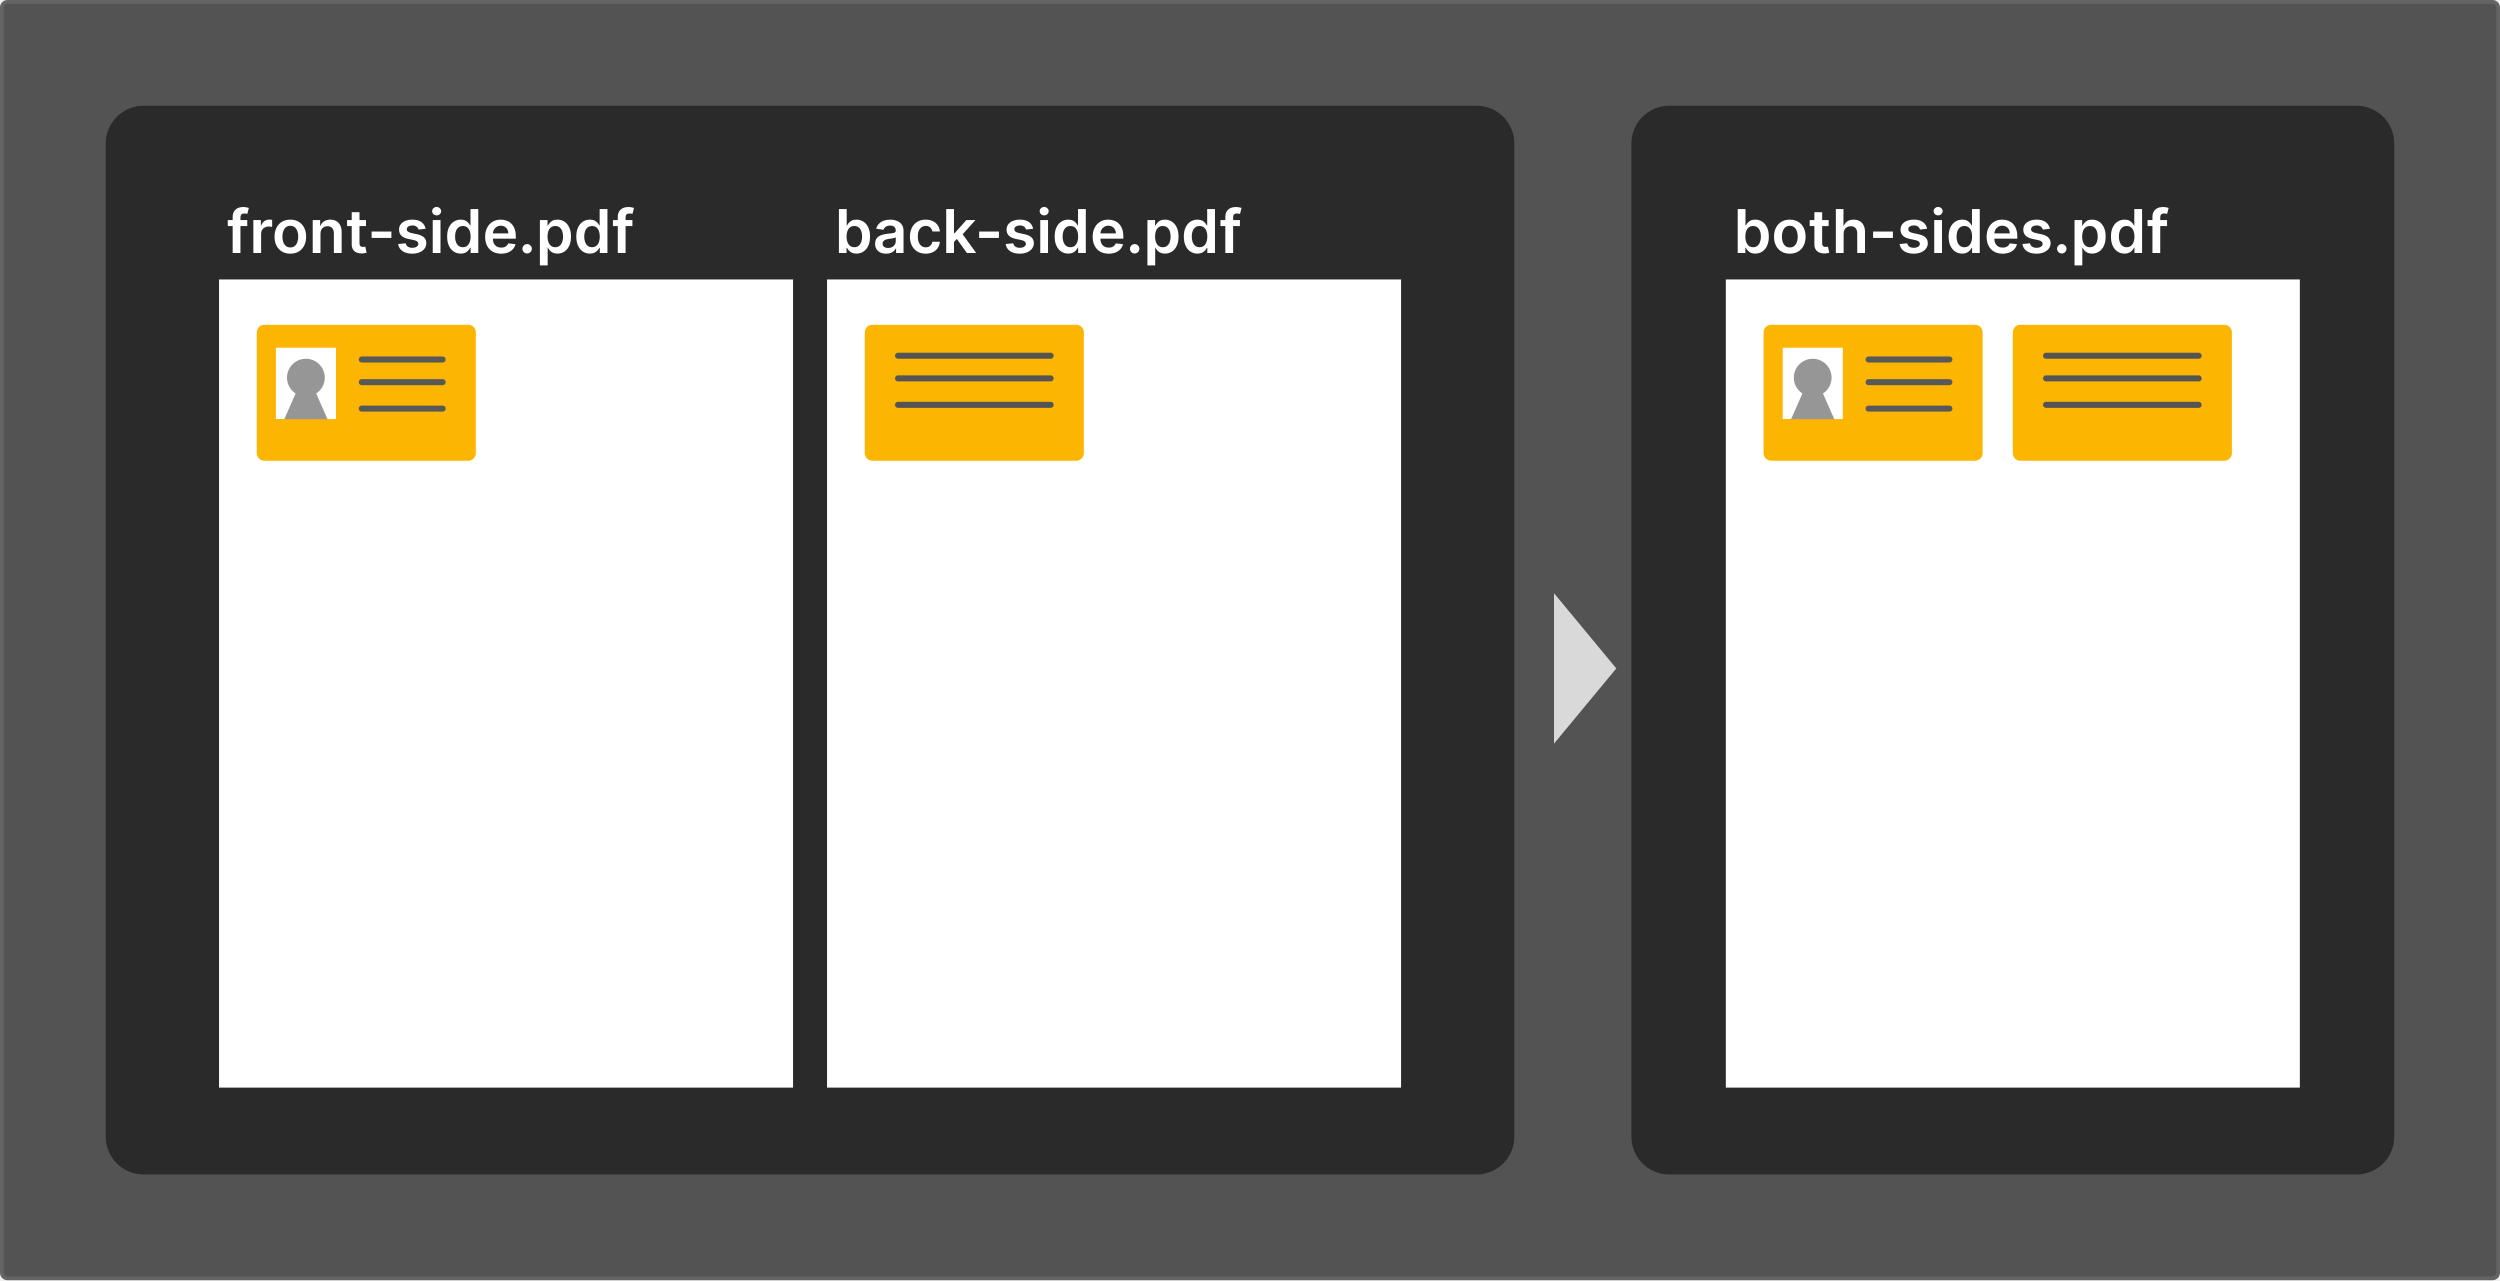
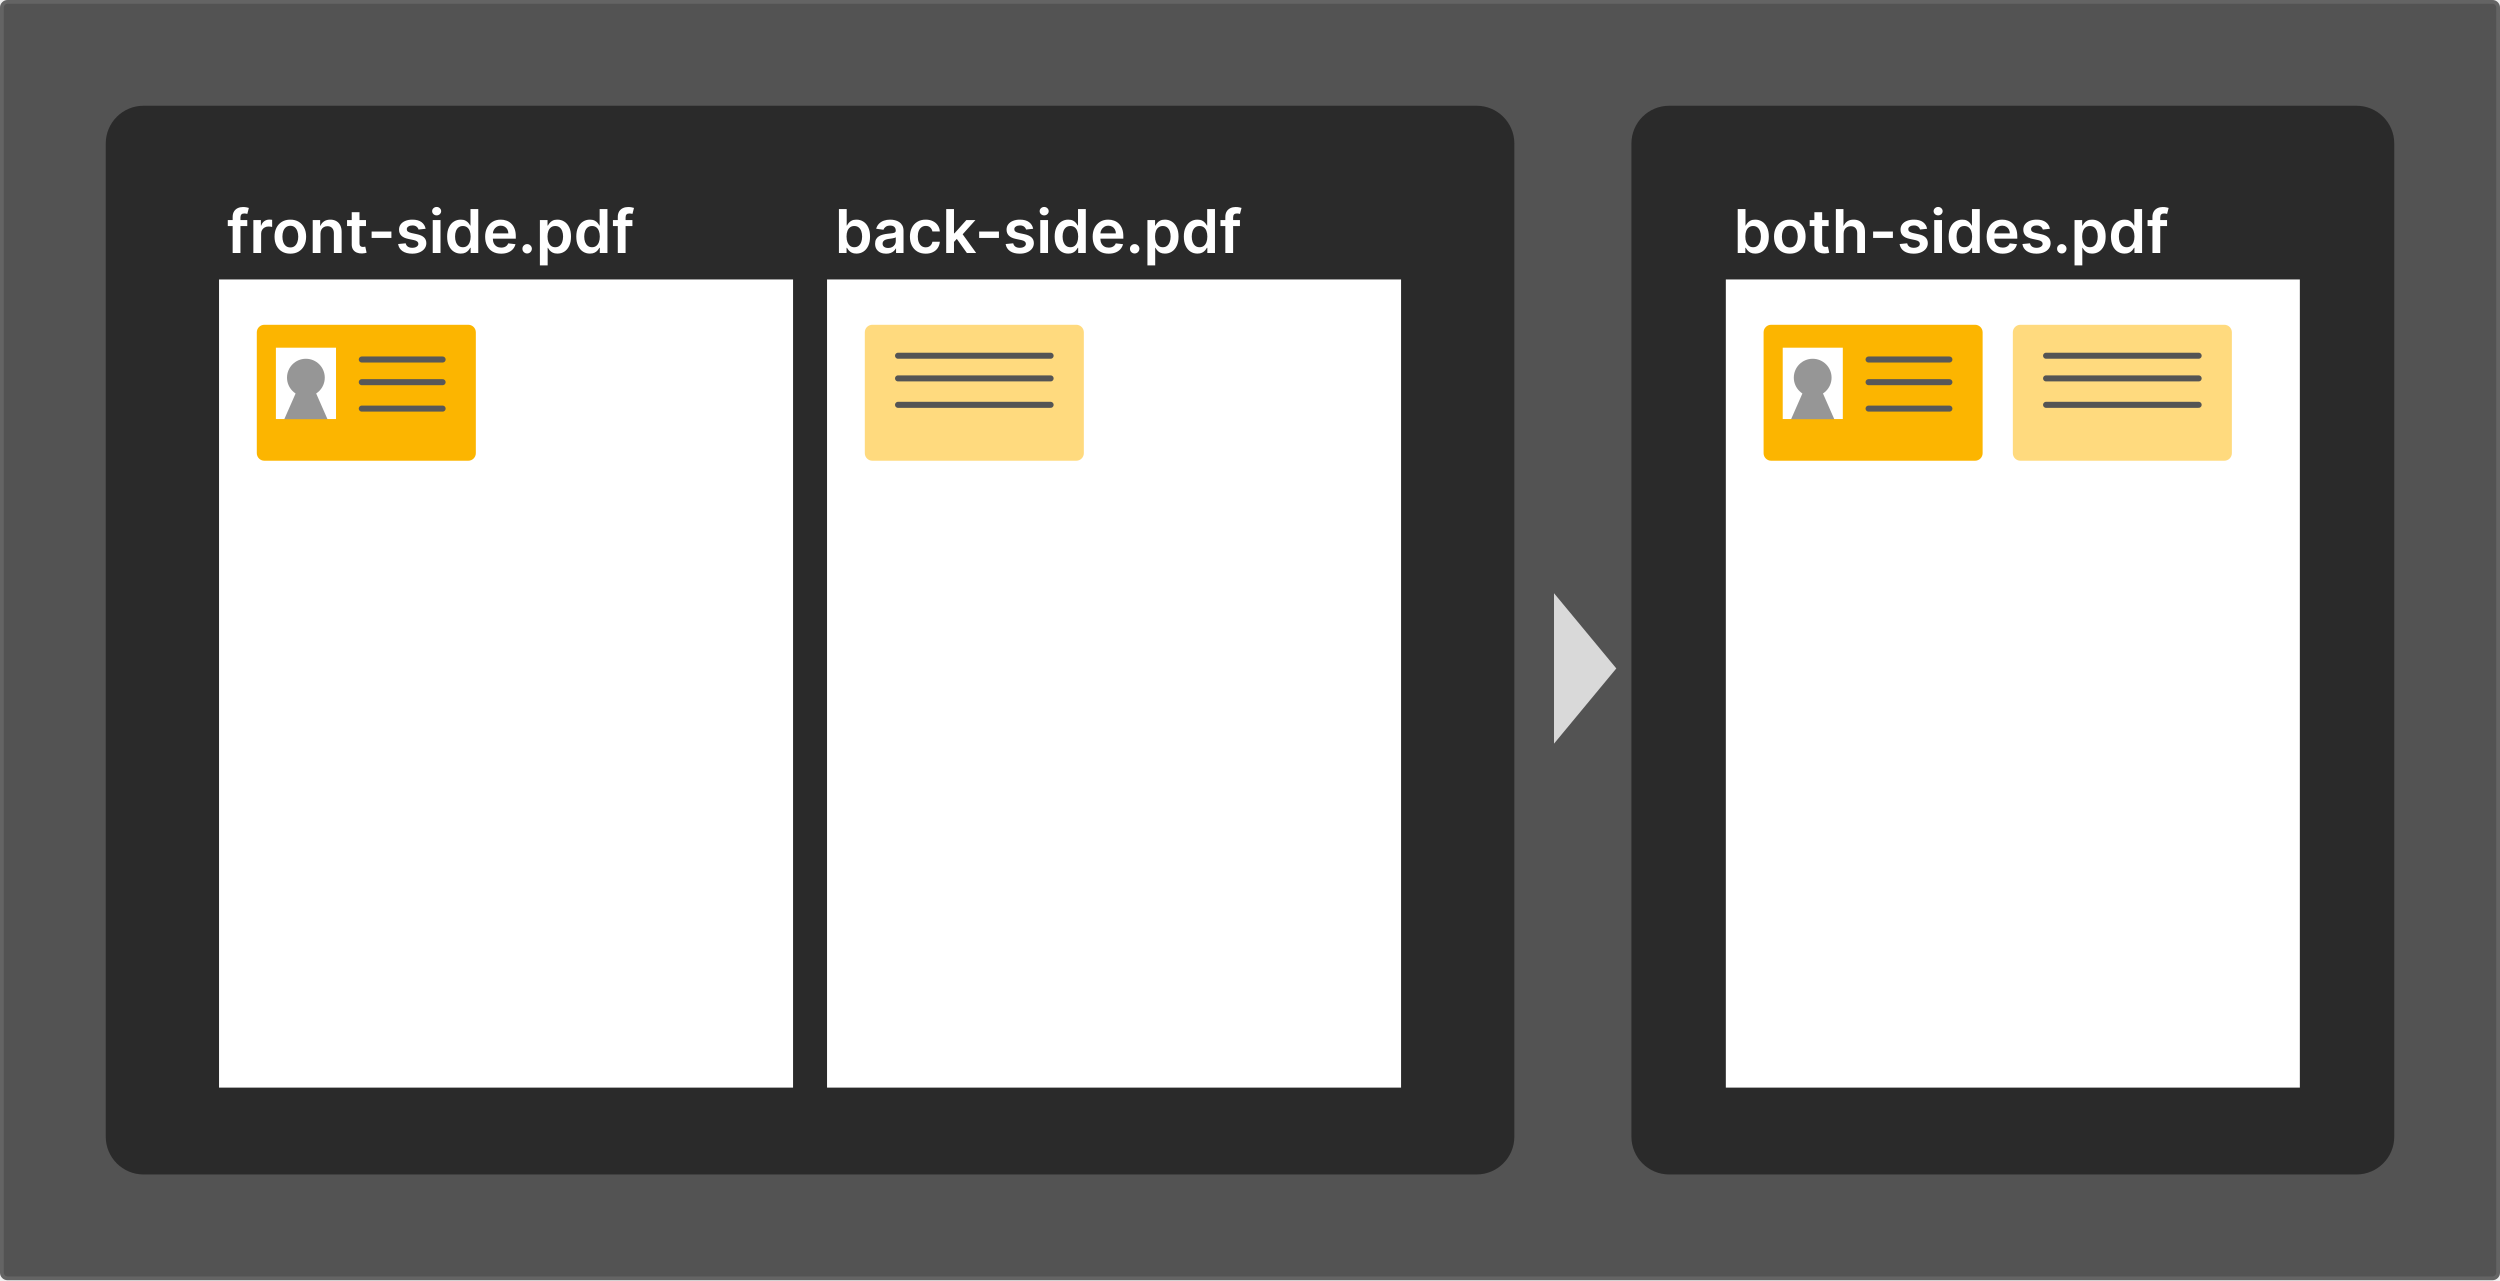
<svg xmlns="http://www.w3.org/2000/svg" width="662" height="339" viewBox="0 0 662 339" fill="none">
  <rect width="662" height="339" rx="2" fill="#535353" />
  <rect x="0.5" y="0.5" width="661" height="338" rx="1.5" stroke="white" stroke-opacity="0.1" />
  <rect x="432" y="28" width="202" height="283" rx="10" fill="#2A2A2A" />
  <rect x="457" y="74" width="152" height="214" fill="white" />
-   <rect x="533" y="86" width="58" height="36" rx="2" fill="#FCB500" />
+   <rect x="533" y="86" width="58" height="36" rx="2" fill="#FFDA7E" />
  <line x1="541.8" y1="94.2" x2="582.2" y2="94.2" stroke="#545454" stroke-width="1.6" stroke-linecap="round" />
  <line x1="541.8" y1="100.2" x2="582.2" y2="100.2" stroke="#545454" stroke-width="1.6" stroke-linecap="round" />
  <line x1="541.8" y1="107.2" x2="582.2" y2="107.2" stroke="#545454" stroke-width="1.6" stroke-linecap="round" />
  <rect x="467" y="86" width="58" height="36" rx="2" fill="#FCB500" />
  <line x1="494.8" y1="95.2" x2="516.2" y2="95.2" stroke="#585858" stroke-width="1.6" stroke-linecap="round" />
  <line x1="494.8" y1="101.2" x2="516.2" y2="101.2" stroke="#585858" stroke-width="1.6" stroke-linecap="round" />
  <line x1="494.8" y1="108.2" x2="516.2" y2="108.2" stroke="#585858" stroke-width="1.6" stroke-linecap="round" />
-   <mask id="mask0_1_455" style="mask-type:alpha" maskUnits="userSpaceOnUse" x="472" y="92" width="16" height="19">
+   <mask id="mask0_4_2" style="mask-type:alpha" maskUnits="userSpaceOnUse" x="472" y="92" width="16" height="19">
    <rect x="472" y="92" width="16" height="19" fill="#B77A7A" />
  </mask>
-   <g mask="url(#mask0_1_455)">
+   <g mask="url(#mask0_4_2)">
    <rect x="472" y="92" width="16" height="19" fill="white" />
    <path d="M480 98L486.928 113.75H473.072L480 98Z" fill="#969696" />
    <circle cx="480" cy="100" r="5" fill="#969696" />
  </g>
  <path d="M460.148 67V55.364H462.205V59.716H462.29C462.396 59.504 462.545 59.278 462.739 59.04C462.932 58.797 463.193 58.591 463.523 58.42C463.852 58.246 464.273 58.159 464.784 58.159C465.458 58.159 466.066 58.331 466.608 58.676C467.153 59.017 467.585 59.523 467.903 60.193C468.225 60.86 468.386 61.678 468.386 62.648C468.386 63.606 468.229 64.421 467.915 65.091C467.6 65.761 467.172 66.273 466.631 66.625C466.089 66.977 465.475 67.153 464.79 67.153C464.29 67.153 463.875 67.07 463.545 66.903C463.216 66.737 462.951 66.536 462.75 66.301C462.553 66.062 462.4 65.837 462.29 65.625H462.17V67H460.148ZM462.165 62.636C462.165 63.201 462.244 63.695 462.403 64.119C462.566 64.544 462.799 64.875 463.102 65.114C463.409 65.349 463.78 65.466 464.216 65.466C464.67 65.466 465.051 65.345 465.358 65.102C465.665 64.856 465.896 64.521 466.051 64.097C466.21 63.669 466.29 63.182 466.29 62.636C466.29 62.095 466.212 61.614 466.057 61.193C465.902 60.773 465.67 60.443 465.364 60.205C465.057 59.966 464.674 59.847 464.216 59.847C463.777 59.847 463.403 59.962 463.097 60.193C462.79 60.424 462.557 60.748 462.398 61.165C462.242 61.581 462.165 62.072 462.165 62.636ZM473.942 67.171C473.089 67.171 472.351 66.983 471.726 66.608C471.101 66.233 470.616 65.708 470.271 65.034C469.93 64.36 469.76 63.572 469.76 62.67C469.76 61.769 469.93 60.979 470.271 60.301C470.616 59.623 471.101 59.097 471.726 58.722C472.351 58.347 473.089 58.159 473.942 58.159C474.794 58.159 475.533 58.347 476.158 58.722C476.783 59.097 477.266 59.623 477.607 60.301C477.951 60.979 478.124 61.769 478.124 62.67C478.124 63.572 477.951 64.36 477.607 65.034C477.266 65.708 476.783 66.233 476.158 66.608C475.533 66.983 474.794 67.171 473.942 67.171ZM473.953 65.523C474.415 65.523 474.802 65.396 475.112 65.142C475.423 64.885 475.654 64.54 475.805 64.108C475.961 63.676 476.038 63.195 476.038 62.665C476.038 62.131 475.961 61.648 475.805 61.216C475.654 60.78 475.423 60.434 475.112 60.176C474.802 59.919 474.415 59.79 473.953 59.79C473.48 59.79 473.086 59.919 472.771 60.176C472.461 60.434 472.228 60.78 472.072 61.216C471.921 61.648 471.845 62.131 471.845 62.665C471.845 63.195 471.921 63.676 472.072 64.108C472.228 64.54 472.461 64.885 472.771 65.142C473.086 65.396 473.48 65.523 473.953 65.523ZM484.227 58.273V59.864H479.21V58.273H484.227ZM480.449 56.182H482.506V64.375C482.506 64.651 482.547 64.864 482.631 65.011C482.718 65.155 482.831 65.254 482.972 65.307C483.112 65.36 483.267 65.386 483.438 65.386C483.566 65.386 483.684 65.377 483.79 65.358C483.9 65.339 483.983 65.322 484.04 65.307L484.386 66.915C484.277 66.953 484.119 66.994 483.915 67.04C483.714 67.085 483.468 67.112 483.176 67.119C482.661 67.135 482.197 67.057 481.784 66.886C481.371 66.712 481.044 66.443 480.801 66.079C480.563 65.716 480.445 65.261 480.449 64.716V56.182ZM488.192 61.886V67H486.135V55.364H488.146V59.756H488.249C488.453 59.263 488.769 58.875 489.197 58.591C489.629 58.303 490.179 58.159 490.845 58.159C491.451 58.159 491.98 58.286 492.43 58.54C492.881 58.794 493.23 59.165 493.476 59.653C493.726 60.142 493.851 60.739 493.851 61.443V67H491.794V61.761C491.794 61.174 491.643 60.718 491.339 60.392C491.04 60.062 490.62 59.898 490.078 59.898C489.714 59.898 489.389 59.977 489.101 60.136C488.817 60.292 488.593 60.517 488.43 60.812C488.271 61.108 488.192 61.466 488.192 61.886ZM501.237 61.307V63H495.999V61.307H501.237ZM510.298 60.58L508.423 60.784C508.37 60.595 508.277 60.417 508.145 60.25C508.016 60.083 507.842 59.949 507.622 59.847C507.402 59.744 507.134 59.693 506.815 59.693C506.387 59.693 506.027 59.786 505.736 59.972C505.448 60.157 505.306 60.398 505.31 60.693C505.306 60.947 505.399 61.153 505.588 61.312C505.781 61.472 506.099 61.602 506.543 61.705L508.031 62.023C508.857 62.201 509.471 62.483 509.872 62.869C510.277 63.256 510.482 63.761 510.486 64.386C510.482 64.936 510.321 65.421 510.003 65.841C509.688 66.258 509.251 66.583 508.69 66.818C508.13 67.053 507.486 67.171 506.759 67.171C505.69 67.171 504.83 66.947 504.179 66.5C503.527 66.049 503.139 65.422 503.014 64.619L505.02 64.426C505.111 64.82 505.304 65.117 505.599 65.318C505.895 65.519 506.279 65.619 506.753 65.619C507.241 65.619 507.634 65.519 507.929 65.318C508.228 65.117 508.378 64.869 508.378 64.574C508.378 64.324 508.281 64.117 508.088 63.955C507.899 63.792 507.603 63.667 507.202 63.58L505.713 63.267C504.876 63.093 504.257 62.799 503.855 62.386C503.454 61.97 503.255 61.443 503.259 60.807C503.255 60.269 503.401 59.803 503.696 59.409C503.995 59.011 504.41 58.705 504.94 58.489C505.474 58.269 506.09 58.159 506.787 58.159C507.81 58.159 508.615 58.377 509.202 58.812C509.793 59.248 510.158 59.837 510.298 60.58ZM512.182 67V58.273H514.239V67H512.182ZM513.216 57.034C512.89 57.034 512.61 56.926 512.375 56.71C512.14 56.49 512.023 56.227 512.023 55.92C512.023 55.61 512.14 55.347 512.375 55.131C512.61 54.911 512.89 54.801 513.216 54.801C513.545 54.801 513.826 54.911 514.057 55.131C514.292 55.347 514.409 55.61 514.409 55.92C514.409 56.227 514.292 56.49 514.057 56.71C513.826 56.926 513.545 57.034 513.216 57.034ZM519.592 67.153C518.907 67.153 518.293 66.977 517.751 66.625C517.21 66.273 516.782 65.761 516.467 65.091C516.153 64.421 515.996 63.606 515.996 62.648C515.996 61.678 516.155 60.86 516.473 60.193C516.795 59.523 517.229 59.017 517.774 58.676C518.32 58.331 518.928 58.159 519.598 58.159C520.109 58.159 520.53 58.246 520.859 58.42C521.189 58.591 521.45 58.797 521.643 59.04C521.837 59.278 521.986 59.504 522.092 59.716H522.178V55.364H524.24V67H522.217V65.625H522.092C521.986 65.837 521.833 66.062 521.632 66.301C521.431 66.536 521.166 66.737 520.837 66.903C520.507 67.07 520.092 67.153 519.592 67.153ZM520.166 65.466C520.602 65.466 520.973 65.349 521.28 65.114C521.587 64.875 521.82 64.544 521.979 64.119C522.138 63.695 522.217 63.201 522.217 62.636C522.217 62.072 522.138 61.581 521.979 61.165C521.823 60.748 521.592 60.424 521.286 60.193C520.982 59.962 520.609 59.847 520.166 59.847C519.708 59.847 519.325 59.966 519.018 60.205C518.712 60.443 518.481 60.773 518.325 61.193C518.17 61.614 518.092 62.095 518.092 62.636C518.092 63.182 518.17 63.669 518.325 64.097C518.484 64.521 518.717 64.856 519.024 65.102C519.335 65.345 519.715 65.466 520.166 65.466ZM530.295 67.171C529.42 67.171 528.665 66.989 528.028 66.625C527.396 66.258 526.909 65.739 526.568 65.068C526.227 64.394 526.057 63.6 526.057 62.688C526.057 61.79 526.227 61.002 526.568 60.324C526.913 59.642 527.394 59.112 528.011 58.733C528.629 58.35 529.354 58.159 530.188 58.159C530.725 58.159 531.233 58.246 531.71 58.42C532.191 58.591 532.616 58.856 532.983 59.216C533.354 59.576 533.646 60.034 533.858 60.591C534.07 61.144 534.176 61.803 534.176 62.568V63.199H527.023V61.812H532.205C532.201 61.419 532.116 61.068 531.949 60.761C531.782 60.451 531.549 60.206 531.25 60.028C530.955 59.85 530.61 59.761 530.216 59.761C529.795 59.761 529.426 59.864 529.108 60.068C528.79 60.269 528.542 60.534 528.364 60.864C528.189 61.189 528.1 61.547 528.097 61.938V63.148C528.097 63.655 528.189 64.091 528.375 64.454C528.561 64.814 528.82 65.091 529.153 65.284C529.487 65.474 529.877 65.568 530.324 65.568C530.623 65.568 530.894 65.526 531.136 65.443C531.379 65.356 531.589 65.229 531.767 65.062C531.945 64.896 532.08 64.689 532.17 64.443L534.091 64.659C533.97 65.167 533.739 65.61 533.398 65.989C533.061 66.364 532.629 66.655 532.102 66.864C531.576 67.068 530.973 67.171 530.295 67.171ZM542.814 60.58L540.939 60.784C540.886 60.595 540.793 60.417 540.661 60.25C540.532 60.083 540.357 59.949 540.138 59.847C539.918 59.744 539.649 59.693 539.331 59.693C538.903 59.693 538.543 59.786 538.251 59.972C537.964 60.157 537.821 60.398 537.825 60.693C537.821 60.947 537.914 61.153 538.104 61.312C538.297 61.472 538.615 61.602 539.058 61.705L540.547 62.023C541.373 62.201 541.986 62.483 542.388 62.869C542.793 63.256 542.998 63.761 543.001 64.386C542.998 64.936 542.837 65.421 542.518 65.841C542.204 66.258 541.767 66.583 541.206 66.818C540.645 67.053 540.001 67.171 539.274 67.171C538.206 67.171 537.346 66.947 536.695 66.5C536.043 66.049 535.655 65.422 535.53 64.619L537.536 64.426C537.626 64.82 537.82 65.117 538.115 65.318C538.411 65.519 538.795 65.619 539.268 65.619C539.757 65.619 540.149 65.519 540.445 65.318C540.744 65.117 540.893 64.869 540.893 64.574C540.893 64.324 540.797 64.117 540.604 63.955C540.414 63.792 540.119 63.667 539.717 63.58L538.229 63.267C537.392 63.093 536.772 62.799 536.371 62.386C535.969 61.97 535.77 61.443 535.774 60.807C535.77 60.269 535.916 59.803 536.212 59.409C536.511 59.011 536.926 58.705 537.456 58.489C537.99 58.269 538.606 58.159 539.303 58.159C540.325 58.159 541.13 58.377 541.717 58.812C542.308 59.248 542.674 59.837 542.814 60.58ZM545.964 67.125C545.62 67.125 545.324 67.004 545.078 66.761C544.832 66.519 544.711 66.224 544.714 65.875C544.711 65.534 544.832 65.242 545.078 65C545.324 64.758 545.62 64.636 545.964 64.636C546.298 64.636 546.588 64.758 546.834 65C547.084 65.242 547.211 65.534 547.214 65.875C547.211 66.106 547.15 66.316 547.033 66.506C546.919 66.695 546.768 66.847 546.578 66.96C546.393 67.07 546.188 67.125 545.964 67.125ZM549.338 70.273V58.273H551.361V59.716H551.48C551.586 59.504 551.736 59.278 551.929 59.04C552.122 58.797 552.384 58.591 552.713 58.42C553.043 58.246 553.463 58.159 553.974 58.159C554.649 58.159 555.257 58.331 555.798 58.676C556.344 59.017 556.776 59.523 557.094 60.193C557.416 60.86 557.577 61.678 557.577 62.648C557.577 63.606 557.42 64.421 557.105 65.091C556.791 65.761 556.363 66.273 555.821 66.625C555.279 66.977 554.666 67.153 553.98 67.153C553.48 67.153 553.065 67.07 552.736 66.903C552.406 66.737 552.141 66.536 551.94 66.301C551.743 66.062 551.59 65.837 551.48 65.625H551.395V70.273H549.338ZM551.355 62.636C551.355 63.201 551.435 63.695 551.594 64.119C551.757 64.544 551.99 64.875 552.293 65.114C552.599 65.349 552.971 65.466 553.406 65.466C553.861 65.466 554.241 65.345 554.548 65.102C554.855 64.856 555.086 64.521 555.241 64.097C555.401 63.669 555.48 63.182 555.48 62.636C555.48 62.095 555.402 61.614 555.247 61.193C555.092 60.773 554.861 60.443 554.554 60.205C554.247 59.966 553.865 59.847 553.406 59.847C552.967 59.847 552.594 59.962 552.287 60.193C551.98 60.424 551.747 60.748 551.588 61.165C551.433 61.581 551.355 62.072 551.355 62.636ZM562.577 67.153C561.891 67.153 561.277 66.977 560.736 66.625C560.194 66.273 559.766 65.761 559.452 65.091C559.137 64.421 558.98 63.606 558.98 62.648C558.98 61.678 559.139 60.86 559.457 60.193C559.779 59.523 560.213 59.017 560.759 58.676C561.304 58.331 561.912 58.159 562.582 58.159C563.094 58.159 563.514 58.246 563.844 58.42C564.173 58.591 564.435 58.797 564.628 59.04C564.821 59.278 564.971 59.504 565.077 59.716H565.162V55.364H567.224V67H565.202V65.625H565.077C564.971 65.837 564.817 66.062 564.616 66.301C564.416 66.536 564.151 66.737 563.821 66.903C563.491 67.07 563.077 67.153 562.577 67.153ZM563.151 65.466C563.586 65.466 563.957 65.349 564.264 65.114C564.571 64.875 564.804 64.544 564.963 64.119C565.122 63.695 565.202 63.201 565.202 62.636C565.202 62.072 565.122 61.581 564.963 61.165C564.808 60.748 564.577 60.424 564.27 60.193C563.967 59.962 563.594 59.847 563.151 59.847C562.692 59.847 562.31 59.966 562.003 60.205C561.696 60.443 561.465 60.773 561.31 61.193C561.154 61.614 561.077 62.095 561.077 62.636C561.077 63.182 561.154 63.669 561.31 64.097C561.469 64.521 561.702 64.856 562.009 65.102C562.319 65.345 562.7 65.466 563.151 65.466ZM573.837 58.273V59.864H568.678V58.273H573.837ZM569.967 67V57.449C569.967 56.862 570.089 56.373 570.331 55.983C570.577 55.593 570.907 55.301 571.32 55.108C571.732 54.915 572.191 54.818 572.695 54.818C573.051 54.818 573.367 54.847 573.643 54.903C573.92 54.96 574.125 55.011 574.257 55.057L573.848 56.648C573.761 56.621 573.651 56.595 573.518 56.568C573.386 56.538 573.238 56.523 573.075 56.523C572.693 56.523 572.422 56.615 572.263 56.801C572.107 56.983 572.03 57.244 572.03 57.585V67H569.967Z" fill="white" />
  <rect x="28" y="28" width="373" height="283" rx="10" fill="#2A2A2A" />
  <rect x="58" y="74" width="152" height="214" fill="white" />
  <rect x="68" y="86" width="58" height="36" rx="2" fill="#FCB500" />
  <line x1="95.8" y1="95.2" x2="117.2" y2="95.2" stroke="#585858" stroke-width="1.6" stroke-linecap="round" />
  <line x1="95.8" y1="101.2" x2="117.2" y2="101.2" stroke="#585858" stroke-width="1.6" stroke-linecap="round" />
  <line x1="95.8" y1="108.2" x2="117.2" y2="108.2" stroke="#585858" stroke-width="1.6" stroke-linecap="round" />
-   <mask id="mask1_1_455" style="mask-type:alpha" maskUnits="userSpaceOnUse" x="73" y="92" width="16" height="19">
+   <mask id="mask1_4_2" style="mask-type:alpha" maskUnits="userSpaceOnUse" x="73" y="92" width="16" height="19">
    <rect x="73" y="92" width="16" height="19" fill="#B77A7A" />
  </mask>
-   <g mask="url(#mask1_1_455)">
+   <g mask="url(#mask1_4_2)">
    <rect x="73" y="92" width="16" height="19" fill="white" />
    <path d="M81 98L87.928 113.75H74.072L81 98Z" fill="#969696" />
    <circle cx="81" cy="100" r="5" fill="#969696" />
  </g>
  <path d="M65.477 58.273V59.864H60.318V58.273H65.477ZM61.608 67V57.449C61.608 56.862 61.729 56.373 61.972 55.983C62.218 55.593 62.547 55.301 62.96 55.108C63.373 54.915 63.831 54.818 64.335 54.818C64.691 54.818 65.008 54.847 65.284 54.903C65.561 54.96 65.765 55.011 65.898 55.057L65.489 56.648C65.401 56.621 65.292 56.595 65.159 56.568C65.026 56.538 64.879 56.523 64.716 56.523C64.333 56.523 64.062 56.615 63.903 56.801C63.748 56.983 63.67 57.244 63.67 57.585V67H61.608ZM67.088 67V58.273H69.082V59.727H69.173C69.332 59.224 69.605 58.835 69.992 58.562C70.382 58.286 70.827 58.148 71.327 58.148C71.44 58.148 71.567 58.153 71.707 58.165C71.851 58.172 71.971 58.186 72.065 58.205V60.097C71.978 60.066 71.84 60.04 71.651 60.017C71.465 59.99 71.285 59.977 71.111 59.977C70.736 59.977 70.399 60.059 70.099 60.222C69.804 60.381 69.571 60.602 69.401 60.886C69.23 61.17 69.145 61.498 69.145 61.869V67H67.088ZM76.879 67.171C76.027 67.171 75.288 66.983 74.663 66.608C74.038 66.233 73.553 65.708 73.209 65.034C72.868 64.36 72.697 63.572 72.697 62.67C72.697 61.769 72.868 60.979 73.209 60.301C73.553 59.623 74.038 59.097 74.663 58.722C75.288 58.347 76.027 58.159 76.879 58.159C77.731 58.159 78.47 58.347 79.095 58.722C79.72 59.097 80.203 59.623 80.544 60.301C80.889 60.979 81.061 61.769 81.061 62.67C81.061 63.572 80.889 64.36 80.544 65.034C80.203 65.708 79.72 66.233 79.095 66.608C78.47 66.983 77.731 67.171 76.879 67.171ZM76.891 65.523C77.353 65.523 77.739 65.396 78.05 65.142C78.36 64.885 78.591 64.54 78.743 64.108C78.898 63.676 78.976 63.195 78.976 62.665C78.976 62.131 78.898 61.648 78.743 61.216C78.591 60.78 78.36 60.434 78.05 60.176C77.739 59.919 77.353 59.79 76.891 59.79C76.417 59.79 76.023 59.919 75.709 60.176C75.398 60.434 75.165 60.78 75.01 61.216C74.858 61.648 74.783 62.131 74.783 62.665C74.783 63.195 74.858 63.676 75.01 64.108C75.165 64.54 75.398 64.885 75.709 65.142C76.023 65.396 76.417 65.523 76.891 65.523ZM84.864 61.886V67H82.807V58.273H84.773V59.756H84.875C85.076 59.267 85.396 58.879 85.835 58.591C86.278 58.303 86.826 58.159 87.477 58.159C88.079 58.159 88.604 58.288 89.051 58.545C89.502 58.803 89.85 59.176 90.097 59.665C90.347 60.153 90.47 60.746 90.466 61.443V67H88.409V61.761C88.409 61.178 88.258 60.722 87.954 60.392C87.655 60.062 87.24 59.898 86.71 59.898C86.35 59.898 86.03 59.977 85.75 60.136C85.474 60.292 85.256 60.517 85.097 60.812C84.941 61.108 84.864 61.466 84.864 61.886ZM96.915 58.273V59.864H91.898V58.273H96.915ZM93.136 56.182H95.193V64.375C95.193 64.651 95.235 64.864 95.318 65.011C95.405 65.155 95.519 65.254 95.659 65.307C95.799 65.36 95.954 65.386 96.125 65.386C96.254 65.386 96.371 65.377 96.477 65.358C96.587 65.339 96.671 65.322 96.727 65.307L97.074 66.915C96.964 66.953 96.807 66.994 96.602 67.04C96.401 67.085 96.155 67.112 95.864 67.119C95.349 67.135 94.885 67.057 94.472 66.886C94.059 66.712 93.731 66.443 93.489 66.079C93.25 65.716 93.133 65.261 93.136 64.716V56.182ZM103.643 61.307V63H98.405V61.307H103.643ZM112.705 60.58L110.83 60.784C110.777 60.595 110.684 60.417 110.551 60.25C110.422 60.083 110.248 59.949 110.028 59.847C109.809 59.744 109.54 59.693 109.222 59.693C108.794 59.693 108.434 59.786 108.142 59.972C107.854 60.157 107.712 60.398 107.716 60.693C107.712 60.947 107.805 61.153 107.994 61.312C108.188 61.472 108.506 61.602 108.949 61.705L110.438 62.023C111.263 62.201 111.877 62.483 112.278 62.869C112.684 63.256 112.888 63.761 112.892 64.386C112.888 64.936 112.727 65.421 112.409 65.841C112.095 66.258 111.657 66.583 111.097 66.818C110.536 67.053 109.892 67.171 109.165 67.171C108.097 67.171 107.237 66.947 106.585 66.5C105.934 66.049 105.545 65.422 105.42 64.619L107.426 64.426C107.517 64.82 107.71 65.117 108.006 65.318C108.301 65.519 108.686 65.619 109.159 65.619C109.648 65.619 110.04 65.519 110.335 65.318C110.634 65.117 110.784 64.869 110.784 64.574C110.784 64.324 110.688 64.117 110.494 63.955C110.305 63.792 110.009 63.667 109.608 63.58L108.119 63.267C107.282 63.093 106.663 62.799 106.261 62.386C105.86 61.97 105.661 61.443 105.665 60.807C105.661 60.269 105.807 59.803 106.102 59.409C106.402 59.011 106.816 58.705 107.347 58.489C107.881 58.269 108.496 58.159 109.193 58.159C110.216 58.159 111.021 58.377 111.608 58.812C112.199 59.248 112.564 59.837 112.705 60.58ZM114.588 67V58.273H116.645V67H114.588ZM115.622 57.034C115.296 57.034 115.016 56.926 114.781 56.71C114.546 56.49 114.429 56.227 114.429 55.92C114.429 55.61 114.546 55.347 114.781 55.131C115.016 54.911 115.296 54.801 115.622 54.801C115.952 54.801 116.232 54.911 116.463 55.131C116.698 55.347 116.815 55.61 116.815 55.92C116.815 56.227 116.698 56.49 116.463 56.71C116.232 56.926 115.952 57.034 115.622 57.034ZM121.999 67.153C121.313 67.153 120.699 66.977 120.158 66.625C119.616 66.273 119.188 65.761 118.874 65.091C118.559 64.421 118.402 63.606 118.402 62.648C118.402 61.678 118.561 60.86 118.879 60.193C119.201 59.523 119.635 59.017 120.18 58.676C120.726 58.331 121.334 58.159 122.004 58.159C122.516 58.159 122.936 58.246 123.266 58.42C123.595 58.591 123.857 58.797 124.05 59.04C124.243 59.278 124.393 59.504 124.499 59.716H124.584V55.364H126.646V67H124.624V65.625H124.499C124.393 65.837 124.239 66.062 124.038 66.301C123.838 66.536 123.572 66.737 123.243 66.903C122.913 67.07 122.499 67.153 121.999 67.153ZM122.572 65.466C123.008 65.466 123.379 65.349 123.686 65.114C123.993 64.875 124.226 64.544 124.385 64.119C124.544 63.695 124.624 63.201 124.624 62.636C124.624 62.072 124.544 61.581 124.385 61.165C124.23 60.748 123.999 60.424 123.692 60.193C123.389 59.962 123.016 59.847 122.572 59.847C122.114 59.847 121.732 59.966 121.425 60.205C121.118 60.443 120.887 60.773 120.732 61.193C120.576 61.614 120.499 62.095 120.499 62.636C120.499 63.182 120.576 63.669 120.732 64.097C120.891 64.521 121.124 64.856 121.43 65.102C121.741 65.345 122.122 65.466 122.572 65.466ZM132.702 67.171C131.827 67.171 131.071 66.989 130.435 66.625C129.802 66.258 129.315 65.739 128.974 65.068C128.634 64.394 128.463 63.6 128.463 62.688C128.463 61.79 128.634 61.002 128.974 60.324C129.319 59.642 129.8 59.112 130.418 58.733C131.035 58.35 131.76 58.159 132.594 58.159C133.132 58.159 133.639 58.246 134.116 58.42C134.598 58.591 135.022 58.856 135.389 59.216C135.76 59.576 136.052 60.034 136.264 60.591C136.476 61.144 136.582 61.803 136.582 62.568V63.199H129.429V61.812H134.611C134.607 61.419 134.522 61.068 134.355 60.761C134.188 60.451 133.955 60.206 133.656 60.028C133.361 59.85 133.016 59.761 132.622 59.761C132.202 59.761 131.832 59.864 131.514 60.068C131.196 60.269 130.948 60.534 130.77 60.864C130.596 61.189 130.507 61.547 130.503 61.938V63.148C130.503 63.655 130.596 64.091 130.781 64.454C130.967 64.814 131.226 65.091 131.56 65.284C131.893 65.474 132.283 65.568 132.73 65.568C133.029 65.568 133.3 65.526 133.543 65.443C133.785 65.356 133.995 65.229 134.173 65.062C134.351 64.896 134.486 64.689 134.577 64.443L136.497 64.659C136.376 65.167 136.145 65.61 135.804 65.989C135.467 66.364 135.035 66.655 134.509 66.864C133.982 67.068 133.38 67.171 132.702 67.171ZM139.589 67.125C139.245 67.125 138.949 67.004 138.703 66.761C138.457 66.519 138.336 66.224 138.339 65.875C138.336 65.534 138.457 65.242 138.703 65C138.949 64.758 139.245 64.636 139.589 64.636C139.923 64.636 140.213 64.758 140.459 65C140.709 65.242 140.836 65.534 140.839 65.875C140.836 66.106 140.775 66.316 140.658 66.506C140.544 66.695 140.393 66.847 140.203 66.96C140.018 67.07 139.813 67.125 139.589 67.125ZM142.963 70.273V58.273H144.986V59.716H145.105C145.211 59.504 145.361 59.278 145.554 59.04C145.747 58.797 146.009 58.591 146.338 58.42C146.668 58.246 147.088 58.159 147.599 58.159C148.274 58.159 148.882 58.331 149.423 58.676C149.969 59.017 150.401 59.523 150.719 60.193C151.041 60.86 151.202 61.678 151.202 62.648C151.202 63.606 151.045 64.421 150.73 65.091C150.416 65.761 149.988 66.273 149.446 66.625C148.904 66.977 148.291 67.153 147.605 67.153C147.105 67.153 146.69 67.07 146.361 66.903C146.031 66.737 145.766 66.536 145.565 66.301C145.368 66.062 145.215 65.837 145.105 65.625H145.02V70.273H142.963ZM144.98 62.636C144.98 63.201 145.06 63.695 145.219 64.119C145.382 64.544 145.615 64.875 145.918 65.114C146.224 65.349 146.596 65.466 147.031 65.466C147.486 65.466 147.866 65.345 148.173 65.102C148.48 64.856 148.711 64.521 148.866 64.097C149.026 63.669 149.105 63.182 149.105 62.636C149.105 62.095 149.027 61.614 148.872 61.193C148.717 60.773 148.486 60.443 148.179 60.205C147.872 59.966 147.49 59.847 147.031 59.847C146.592 59.847 146.219 59.962 145.912 60.193C145.605 60.424 145.372 60.748 145.213 61.165C145.058 61.581 144.98 62.072 144.98 62.636ZM156.202 67.153C155.516 67.153 154.902 66.977 154.361 66.625C153.819 66.273 153.391 65.761 153.077 65.091C152.762 64.421 152.605 63.606 152.605 62.648C152.605 61.678 152.764 60.86 153.082 60.193C153.404 59.523 153.838 59.017 154.384 58.676C154.929 58.331 155.537 58.159 156.207 58.159C156.719 58.159 157.139 58.246 157.469 58.42C157.798 58.591 158.06 58.797 158.253 59.04C158.446 59.278 158.596 59.504 158.702 59.716H158.787V55.364H160.849V67H158.827V65.625H158.702C158.596 65.837 158.442 66.062 158.241 66.301C158.041 66.536 157.776 66.737 157.446 66.903C157.116 67.07 156.702 67.153 156.202 67.153ZM156.776 65.466C157.211 65.466 157.582 65.349 157.889 65.114C158.196 64.875 158.429 64.544 158.588 64.119C158.747 63.695 158.827 63.201 158.827 62.636C158.827 62.072 158.747 61.581 158.588 61.165C158.433 60.748 158.202 60.424 157.895 60.193C157.592 59.962 157.219 59.847 156.776 59.847C156.317 59.847 155.935 59.966 155.628 60.205C155.321 60.443 155.09 60.773 154.935 61.193C154.779 61.614 154.702 62.095 154.702 62.636C154.702 63.182 154.779 63.669 154.935 64.097C155.094 64.521 155.327 64.856 155.634 65.102C155.944 65.345 156.325 65.466 156.776 65.466ZM167.462 58.273V59.864H162.303V58.273H167.462ZM163.592 67V57.449C163.592 56.862 163.714 56.373 163.956 55.983C164.202 55.593 164.532 55.301 164.945 55.108C165.357 54.915 165.816 54.818 166.32 54.818C166.676 54.818 166.992 54.847 167.268 54.903C167.545 54.96 167.75 55.011 167.882 55.057L167.473 56.648C167.386 56.621 167.276 56.595 167.143 56.568C167.011 56.538 166.863 56.523 166.7 56.523C166.318 56.523 166.047 56.615 165.888 56.801C165.732 56.983 165.655 57.244 165.655 57.585V67H163.592Z" fill="white" />
  <rect x="219" y="74" width="152" height="214" fill="white" />
-   <rect x="229" y="86" width="58" height="36" rx="2" fill="#FCB500" />
+   <rect x="229" y="86" width="58" height="36" rx="2" fill="#FFDA7E" />
  <line x1="237.8" y1="94.2" x2="278.2" y2="94.2" stroke="#545454" stroke-width="1.6" stroke-linecap="round" />
  <line x1="237.8" y1="100.2" x2="278.2" y2="100.2" stroke="#545454" stroke-width="1.6" stroke-linecap="round" />
  <line x1="237.8" y1="107.2" x2="278.2" y2="107.2" stroke="#545454" stroke-width="1.6" stroke-linecap="round" />
  <path d="M222.148 67V55.364H224.205V59.716H224.29C224.396 59.504 224.545 59.278 224.739 59.04C224.932 58.797 225.193 58.591 225.523 58.42C225.852 58.246 226.273 58.159 226.784 58.159C227.458 58.159 228.066 58.331 228.608 58.676C229.153 59.017 229.585 59.523 229.903 60.193C230.225 60.86 230.386 61.678 230.386 62.648C230.386 63.606 230.229 64.421 229.915 65.091C229.6 65.761 229.172 66.273 228.631 66.625C228.089 66.977 227.475 67.153 226.79 67.153C226.29 67.153 225.875 67.07 225.545 66.903C225.216 66.737 224.951 66.536 224.75 66.301C224.553 66.062 224.4 65.837 224.29 65.625H224.17V67H222.148ZM224.165 62.636C224.165 63.201 224.244 63.695 224.403 64.119C224.566 64.544 224.799 64.875 225.102 65.114C225.409 65.349 225.78 65.466 226.216 65.466C226.67 65.466 227.051 65.345 227.358 65.102C227.665 64.856 227.896 64.521 228.051 64.097C228.21 63.669 228.29 63.182 228.29 62.636C228.29 62.095 228.212 61.614 228.057 61.193C227.902 60.773 227.67 60.443 227.364 60.205C227.057 59.966 226.674 59.847 226.216 59.847C225.777 59.847 225.403 59.962 225.097 60.193C224.79 60.424 224.557 60.748 224.398 61.165C224.242 61.581 224.165 62.072 224.165 62.636ZM234.646 67.176C234.093 67.176 233.595 67.078 233.152 66.881C232.713 66.68 232.364 66.385 232.107 65.994C231.853 65.604 231.726 65.123 231.726 64.551C231.726 64.059 231.817 63.651 231.999 63.33C232.18 63.008 232.429 62.75 232.743 62.557C233.057 62.364 233.411 62.218 233.805 62.119C234.203 62.017 234.614 61.943 235.038 61.898C235.55 61.845 235.964 61.797 236.283 61.756C236.601 61.71 236.832 61.642 236.976 61.551C237.124 61.456 237.197 61.311 237.197 61.114V61.08C237.197 60.651 237.071 60.32 236.817 60.085C236.563 59.85 236.197 59.733 235.72 59.733C235.216 59.733 234.817 59.843 234.521 60.062C234.23 60.282 234.033 60.542 233.93 60.841L232.01 60.568C232.161 60.038 232.411 59.595 232.76 59.239C233.108 58.879 233.535 58.61 234.038 58.432C234.542 58.25 235.099 58.159 235.709 58.159C236.129 58.159 236.548 58.208 236.964 58.307C237.381 58.405 237.762 58.568 238.107 58.795C238.451 59.019 238.728 59.324 238.936 59.71C239.148 60.097 239.254 60.58 239.254 61.159V67H237.277V65.801H237.209C237.084 66.044 236.908 66.271 236.68 66.483C236.457 66.691 236.175 66.86 235.834 66.989C235.497 67.114 235.101 67.176 234.646 67.176ZM235.18 65.665C235.593 65.665 235.951 65.583 236.254 65.421C236.557 65.254 236.79 65.034 236.953 64.761C237.12 64.489 237.203 64.191 237.203 63.869V62.841C237.139 62.894 237.029 62.943 236.874 62.989C236.722 63.034 236.552 63.074 236.362 63.108C236.173 63.142 235.985 63.172 235.8 63.199C235.614 63.225 235.453 63.248 235.317 63.267C235.01 63.309 234.735 63.377 234.493 63.472C234.25 63.566 234.059 63.699 233.919 63.869C233.779 64.036 233.709 64.252 233.709 64.517C233.709 64.896 233.847 65.182 234.124 65.375C234.4 65.568 234.752 65.665 235.18 65.665ZM245.129 67.171C244.258 67.171 243.51 66.979 242.885 66.597C242.264 66.214 241.785 65.686 241.447 65.011C241.114 64.333 240.947 63.553 240.947 62.67C240.947 61.784 241.118 61.002 241.459 60.324C241.8 59.642 242.281 59.112 242.902 58.733C243.527 58.35 244.266 58.159 245.118 58.159C245.826 58.159 246.453 58.29 246.999 58.551C247.548 58.809 247.985 59.174 248.311 59.648C248.637 60.117 248.822 60.667 248.868 61.295H246.902C246.822 60.875 246.633 60.525 246.334 60.244C246.038 59.96 245.643 59.818 245.146 59.818C244.726 59.818 244.357 59.932 244.038 60.159C243.72 60.383 243.472 60.705 243.294 61.125C243.12 61.545 243.033 62.049 243.033 62.636C243.033 63.231 243.12 63.742 243.294 64.171C243.468 64.595 243.713 64.922 244.027 65.153C244.345 65.381 244.718 65.494 245.146 65.494C245.449 65.494 245.72 65.438 245.959 65.324C246.201 65.206 246.404 65.038 246.567 64.818C246.73 64.599 246.841 64.331 246.902 64.017H248.868C248.819 64.635 248.637 65.182 248.322 65.659C248.008 66.133 247.58 66.504 247.038 66.773C246.497 67.038 245.86 67.171 245.129 67.171ZM252.432 64.261L252.426 61.778H252.756L255.892 58.273H258.295L254.438 62.568H254.011L252.432 64.261ZM250.557 67V55.364H252.614V67H250.557ZM256.034 67L253.193 63.028L254.58 61.58L258.494 67H256.034ZM264.518 61.307V63H259.28V61.307H264.518ZM273.58 60.58L271.705 60.784C271.652 60.595 271.559 60.417 271.426 60.25C271.297 60.083 271.123 59.949 270.903 59.847C270.684 59.744 270.415 59.693 270.097 59.693C269.669 59.693 269.309 59.786 269.017 59.972C268.729 60.157 268.587 60.398 268.591 60.693C268.587 60.947 268.68 61.153 268.869 61.312C269.063 61.472 269.381 61.602 269.824 61.705L271.312 62.023C272.138 62.201 272.752 62.483 273.153 62.869C273.559 63.256 273.763 63.761 273.767 64.386C273.763 64.936 273.602 65.421 273.284 65.841C272.97 66.258 272.532 66.583 271.972 66.818C271.411 67.053 270.767 67.171 270.04 67.171C268.972 67.171 268.112 66.947 267.46 66.5C266.809 66.049 266.42 65.422 266.295 64.619L268.301 64.426C268.392 64.82 268.585 65.117 268.881 65.318C269.176 65.519 269.561 65.619 270.034 65.619C270.523 65.619 270.915 65.519 271.21 65.318C271.509 65.117 271.659 64.869 271.659 64.574C271.659 64.324 271.563 64.117 271.369 63.955C271.18 63.792 270.884 63.667 270.483 63.58L268.994 63.267C268.157 63.093 267.538 62.799 267.136 62.386C266.735 61.97 266.536 61.443 266.54 60.807C266.536 60.269 266.682 59.803 266.977 59.409C267.277 59.011 267.691 58.705 268.222 58.489C268.756 58.269 269.371 58.159 270.068 58.159C271.091 58.159 271.896 58.377 272.483 58.812C273.074 59.248 273.439 59.837 273.58 60.58ZM275.463 67V58.273H277.52V67H275.463ZM276.497 57.034C276.171 57.034 275.891 56.926 275.656 56.71C275.421 56.49 275.304 56.227 275.304 55.92C275.304 55.61 275.421 55.347 275.656 55.131C275.891 54.911 276.171 54.801 276.497 54.801C276.827 54.801 277.107 54.911 277.338 55.131C277.573 55.347 277.69 55.61 277.69 55.92C277.69 56.227 277.573 56.49 277.338 56.71C277.107 56.926 276.827 57.034 276.497 57.034ZM282.874 67.153C282.188 67.153 281.574 66.977 281.033 66.625C280.491 66.273 280.063 65.761 279.749 65.091C279.434 64.421 279.277 63.606 279.277 62.648C279.277 61.678 279.436 60.86 279.754 60.193C280.076 59.523 280.51 59.017 281.055 58.676C281.601 58.331 282.209 58.159 282.879 58.159C283.391 58.159 283.811 58.246 284.141 58.42C284.47 58.591 284.732 58.797 284.925 59.04C285.118 59.278 285.268 59.504 285.374 59.716H285.459V55.364H287.521V67H285.499V65.625H285.374C285.268 65.837 285.114 66.062 284.913 66.301C284.713 66.536 284.447 66.737 284.118 66.903C283.788 67.07 283.374 67.153 282.874 67.153ZM283.447 65.466C283.883 65.466 284.254 65.349 284.561 65.114C284.868 64.875 285.101 64.544 285.26 64.119C285.419 63.695 285.499 63.201 285.499 62.636C285.499 62.072 285.419 61.581 285.26 61.165C285.105 60.748 284.874 60.424 284.567 60.193C284.264 59.962 283.891 59.847 283.447 59.847C282.989 59.847 282.607 59.966 282.3 60.205C281.993 60.443 281.762 60.773 281.607 61.193C281.451 61.614 281.374 62.095 281.374 62.636C281.374 63.182 281.451 63.669 281.607 64.097C281.766 64.521 281.999 64.856 282.305 65.102C282.616 65.345 282.997 65.466 283.447 65.466ZM293.577 67.171C292.702 67.171 291.946 66.989 291.31 66.625C290.677 66.258 290.19 65.739 289.849 65.068C289.509 64.394 289.338 63.6 289.338 62.688C289.338 61.79 289.509 61.002 289.849 60.324C290.194 59.642 290.675 59.112 291.293 58.733C291.91 58.35 292.635 58.159 293.469 58.159C294.007 58.159 294.514 58.246 294.991 58.42C295.473 58.591 295.897 58.856 296.264 59.216C296.635 59.576 296.927 60.034 297.139 60.591C297.351 61.144 297.457 61.803 297.457 62.568V63.199H290.304V61.812H295.486C295.482 61.419 295.397 61.068 295.23 60.761C295.063 60.451 294.83 60.206 294.531 60.028C294.236 59.85 293.891 59.761 293.497 59.761C293.077 59.761 292.707 59.864 292.389 60.068C292.071 60.269 291.823 60.534 291.645 60.864C291.471 61.189 291.382 61.547 291.378 61.938V63.148C291.378 63.655 291.471 64.091 291.656 64.454C291.842 64.814 292.101 65.091 292.435 65.284C292.768 65.474 293.158 65.568 293.605 65.568C293.904 65.568 294.175 65.526 294.418 65.443C294.66 65.356 294.87 65.229 295.048 65.062C295.226 64.896 295.361 64.689 295.452 64.443L297.372 64.659C297.251 65.167 297.02 65.61 296.679 65.989C296.342 66.364 295.91 66.655 295.384 66.864C294.857 67.068 294.255 67.171 293.577 67.171ZM300.464 67.125C300.12 67.125 299.824 67.004 299.578 66.761C299.332 66.519 299.211 66.224 299.214 65.875C299.211 65.534 299.332 65.242 299.578 65C299.824 64.758 300.12 64.636 300.464 64.636C300.798 64.636 301.088 64.758 301.334 65C301.584 65.242 301.711 65.534 301.714 65.875C301.711 66.106 301.65 66.316 301.533 66.506C301.419 66.695 301.268 66.847 301.078 66.96C300.893 67.07 300.688 67.125 300.464 67.125ZM303.838 70.273V58.273H305.861V59.716H305.98C306.086 59.504 306.236 59.278 306.429 59.04C306.622 58.797 306.884 58.591 307.213 58.42C307.543 58.246 307.963 58.159 308.474 58.159C309.149 58.159 309.757 58.331 310.298 58.676C310.844 59.017 311.276 59.523 311.594 60.193C311.916 60.86 312.077 61.678 312.077 62.648C312.077 63.606 311.92 64.421 311.605 65.091C311.291 65.761 310.863 66.273 310.321 66.625C309.779 66.977 309.166 67.153 308.48 67.153C307.98 67.153 307.565 67.07 307.236 66.903C306.906 66.737 306.641 66.536 306.44 66.301C306.243 66.062 306.09 65.837 305.98 65.625H305.895V70.273H303.838ZM305.855 62.636C305.855 63.201 305.935 63.695 306.094 64.119C306.257 64.544 306.49 64.875 306.793 65.114C307.099 65.349 307.471 65.466 307.906 65.466C308.361 65.466 308.741 65.345 309.048 65.102C309.355 64.856 309.586 64.521 309.741 64.097C309.901 63.669 309.98 63.182 309.98 62.636C309.98 62.095 309.902 61.614 309.747 61.193C309.592 60.773 309.361 60.443 309.054 60.205C308.747 59.966 308.365 59.847 307.906 59.847C307.467 59.847 307.094 59.962 306.787 60.193C306.48 60.424 306.247 60.748 306.088 61.165C305.933 61.581 305.855 62.072 305.855 62.636ZM317.077 67.153C316.391 67.153 315.777 66.977 315.236 66.625C314.694 66.273 314.266 65.761 313.952 65.091C313.637 64.421 313.48 63.606 313.48 62.648C313.48 61.678 313.639 60.86 313.957 60.193C314.279 59.523 314.713 59.017 315.259 58.676C315.804 58.331 316.412 58.159 317.082 58.159C317.594 58.159 318.014 58.246 318.344 58.42C318.673 58.591 318.935 58.797 319.128 59.04C319.321 59.278 319.471 59.504 319.577 59.716H319.662V55.364H321.724V67H319.702V65.625H319.577C319.471 65.837 319.317 66.062 319.116 66.301C318.916 66.536 318.651 66.737 318.321 66.903C317.991 67.07 317.577 67.153 317.077 67.153ZM317.651 65.466C318.086 65.466 318.457 65.349 318.764 65.114C319.071 64.875 319.304 64.544 319.463 64.119C319.622 63.695 319.702 63.201 319.702 62.636C319.702 62.072 319.622 61.581 319.463 61.165C319.308 60.748 319.077 60.424 318.77 60.193C318.467 59.962 318.094 59.847 317.651 59.847C317.192 59.847 316.81 59.966 316.503 60.205C316.196 60.443 315.965 60.773 315.81 61.193C315.654 61.614 315.577 62.095 315.577 62.636C315.577 63.182 315.654 63.669 315.81 64.097C315.969 64.521 316.202 64.856 316.509 65.102C316.819 65.345 317.2 65.466 317.651 65.466ZM328.337 58.273V59.864H323.178V58.273H328.337ZM324.467 67V57.449C324.467 56.862 324.589 56.373 324.831 55.983C325.077 55.593 325.407 55.301 325.82 55.108C326.232 54.915 326.691 54.818 327.195 54.818C327.551 54.818 327.867 54.847 328.143 54.903C328.42 54.96 328.625 55.011 328.757 55.057L328.348 56.648C328.261 56.621 328.151 56.595 328.018 56.568C327.886 56.538 327.738 56.523 327.575 56.523C327.193 56.523 326.922 56.615 326.763 56.801C326.607 56.983 326.53 57.244 326.53 57.585V67H324.467Z" fill="white" />
  <path d="M428 177L411.5 196.919V157.081L428 177Z" fill="#D9D9D9" />
</svg>
